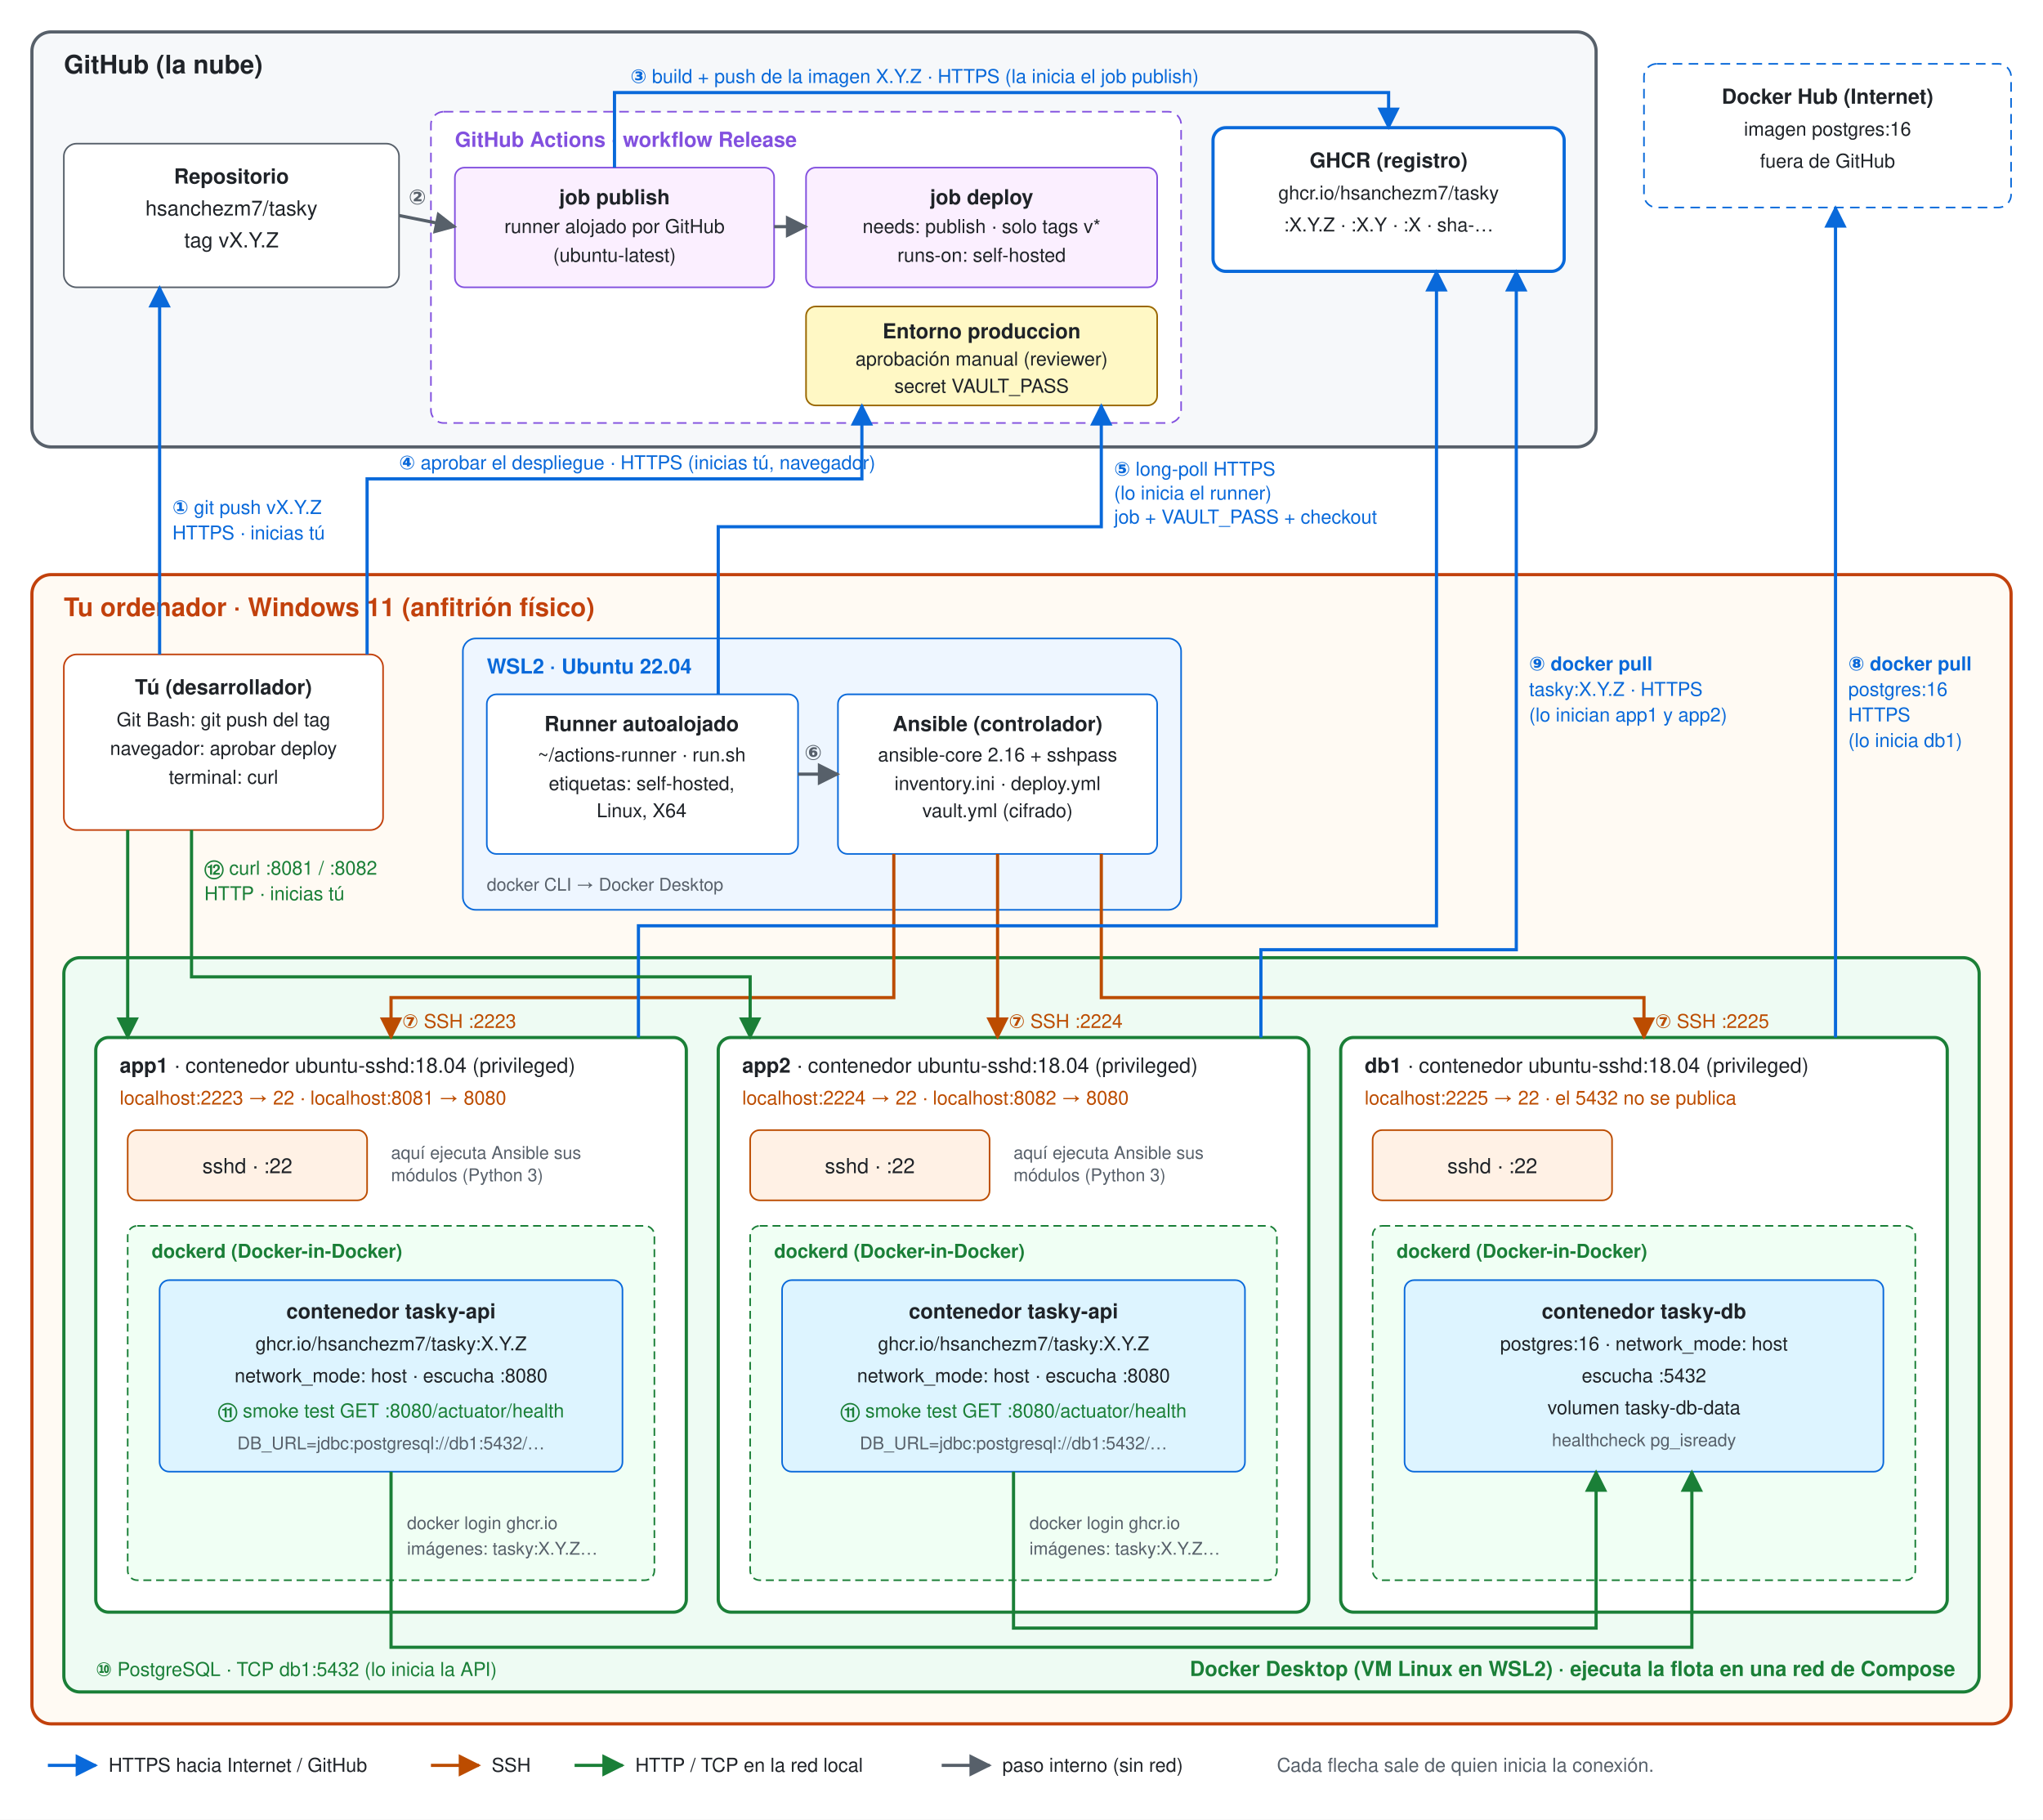
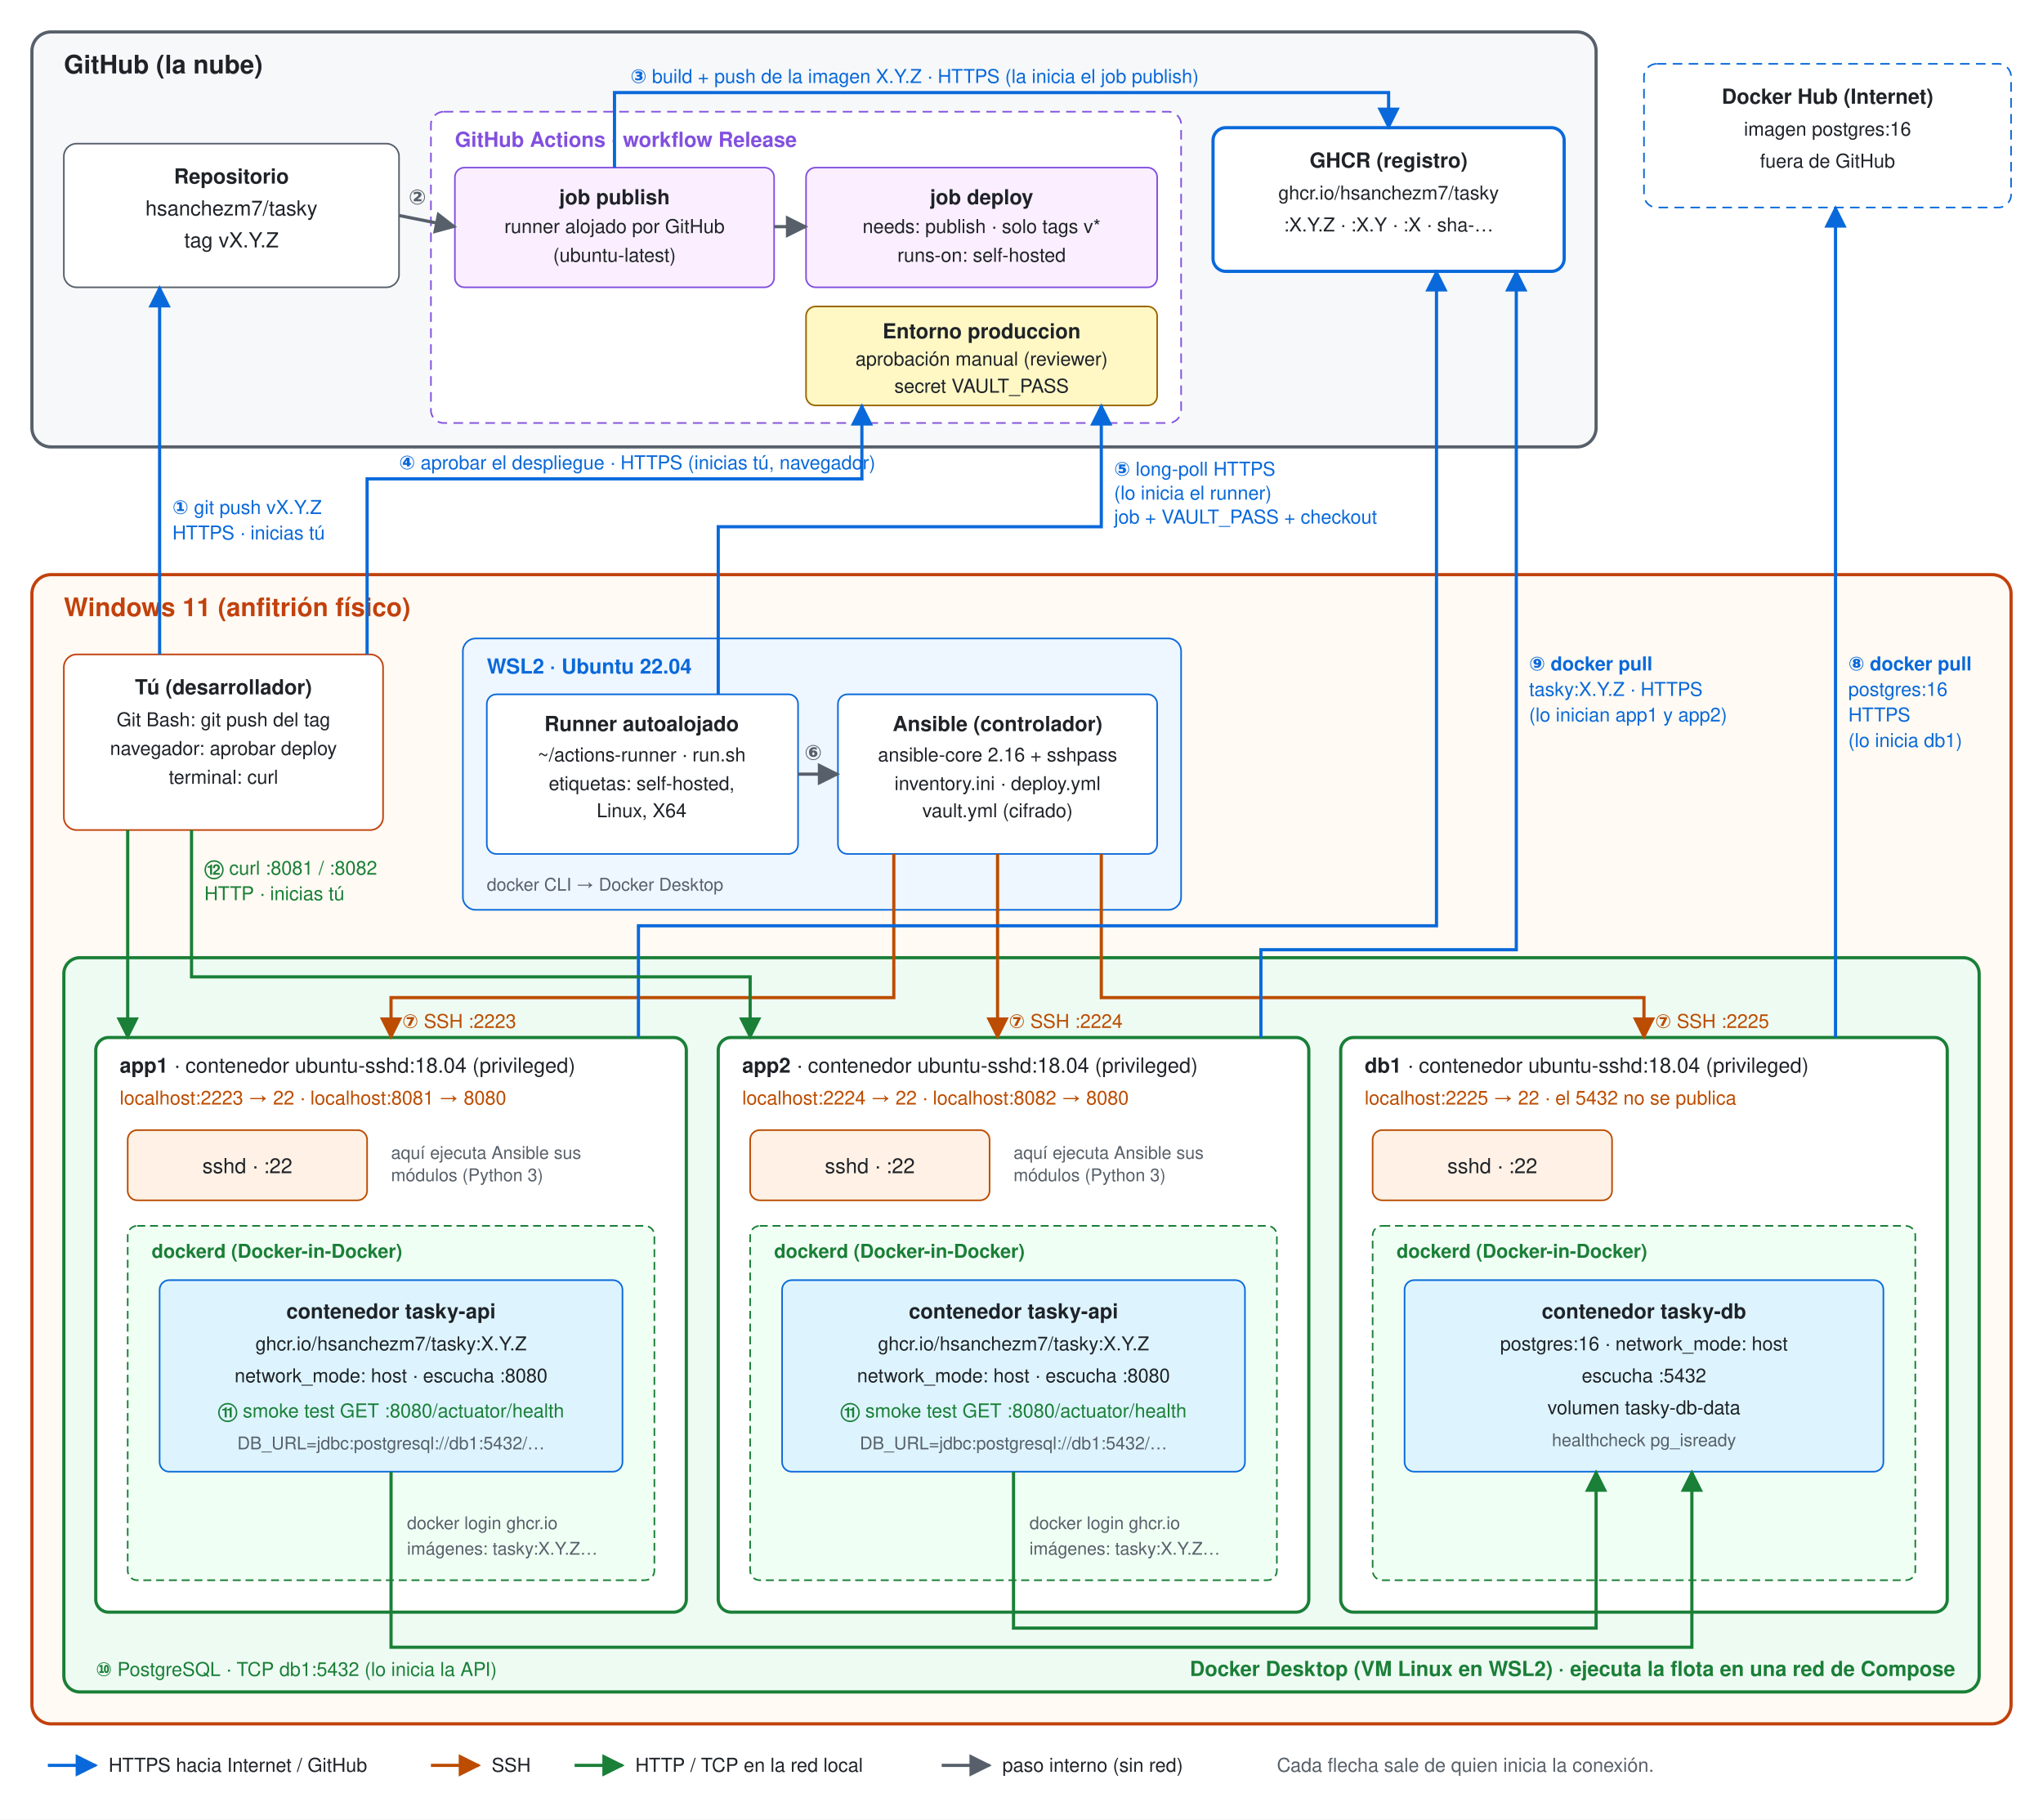
<svg xmlns="http://www.w3.org/2000/svg" viewBox="0 0 1280 1140" width="1280" height="1140" font-family="Segoe UI, Helvetica, Arial, sans-serif" font-size="13" fill="#1f2328">
  <defs>
    <marker id="a-https" viewBox="0 0 10 10" refX="9" refY="5" markerWidth="7" markerHeight="7" orient="auto-start-reverse">
      <path d="M0,0 L10,5 L0,10 z" fill="#0969da" />
    </marker>
    <marker id="a-ssh" viewBox="0 0 10 10" refX="9" refY="5" markerWidth="7" markerHeight="7" orient="auto-start-reverse">
      <path d="M0,0 L10,5 L0,10 z" fill="#bc4c00" />
    </marker>
    <marker id="a-local" viewBox="0 0 10 10" refX="9" refY="5" markerWidth="7" markerHeight="7" orient="auto-start-reverse">
      <path d="M0,0 L10,5 L0,10 z" fill="#1a7f37" />
    </marker>
    <marker id="a-int" viewBox="0 0 10 10" refX="9" refY="5" markerWidth="7" markerHeight="7" orient="auto-start-reverse">
      <path d="M0,0 L10,5 L0,10 z" fill="#57606a" />
    </marker>
  </defs>
  <rect width="1280" height="1140" fill="#ffffff" />
  <rect x="20" y="20" width="980" height="260" rx="12" fill="#f6f8fa" stroke="#57606a" stroke-width="2" />
  <text x="40" y="46" font-size="16" font-weight="700">GitHub (la nube)</text>
  <rect x="40" y="90" width="210" height="90" rx="8" fill="#fff" stroke="#57606a" />
  <text x="145" y="115" text-anchor="middle" font-weight="700">Repositorio</text>
  <text x="145" y="135" text-anchor="middle">hsanchezm7/tasky</text>
  <text x="145" y="155" text-anchor="middle">tag vX.Y.Z</text>
  <rect x="270" y="70" width="470" height="195" rx="8" fill="#fff" stroke="#8250df" stroke-dasharray="6 4" />
  <text x="285" y="92" font-weight="700" fill="#8250df">GitHub Actions · workflow Release</text>
  <rect x="285" y="105" width="200" height="75" rx="6" fill="#fbefff" stroke="#8250df" />
  <text x="385" y="128" text-anchor="middle" font-weight="700">job publish</text>
  <text x="385" y="146" text-anchor="middle" font-size="12">runner alojado por GitHub</text>
  <text x="385" y="164" text-anchor="middle" font-size="12">(ubuntu-latest)</text>
  <rect x="505" y="105" width="220" height="75" rx="6" fill="#fbefff" stroke="#8250df" />
  <text x="615" y="128" text-anchor="middle" font-weight="700">job deploy</text>
  <text x="615" y="146" text-anchor="middle" font-size="12">needs: publish · solo tags v*</text>
  <text x="615" y="164" text-anchor="middle" font-size="12">runs-on: self-hosted</text>
  <rect x="505" y="192" width="220" height="62" rx="6" fill="#fff8c5" stroke="#9a6700" />
  <text x="615" y="212" text-anchor="middle" font-weight="700">Entorno produccion</text>
  <text x="615" y="229" text-anchor="middle" font-size="12">aprobación manual (reviewer)</text>
  <text x="615" y="246" text-anchor="middle" font-size="12">secret VAULT_PASS</text>
  <rect x="760" y="80" width="220" height="90" rx="8" fill="#fff" stroke="#0969da" stroke-width="2" />
  <text x="870" y="105" text-anchor="middle" font-weight="700">GHCR (registro)</text>
  <text x="870" y="125" text-anchor="middle" font-size="12">ghcr.io/hsanchezm7/tasky</text>
  <text x="870" y="145" text-anchor="middle" font-size="12">:X.Y.Z · :X.Y · :X · sha-…</text>
  <rect x="1030" y="40" width="230" height="90" rx="8" fill="#fff" stroke="#0969da" stroke-dasharray="6 4" />
  <text x="1145" y="65" text-anchor="middle" font-weight="700">Docker Hub (Internet)</text>
  <text x="1145" y="85" text-anchor="middle" font-size="12">imagen postgres:16</text>
  <text x="1145" y="105" text-anchor="middle" font-size="12">fuera de GitHub</text>
  <path d="M250,135 L285,142" stroke="#57606a" stroke-width="2" fill="none" marker-end="url(#a-int)" />
  <text x="256" y="128" font-weight="700" fill="#57606a">②</text>
  <path d="M485,142 L505,142" stroke="#57606a" stroke-width="2" fill="none" marker-end="url(#a-int)" />
  <path d="M385,105 V58 H870 V80" stroke="#0969da" stroke-width="2" fill="none" marker-end="url(#a-https)" />
  <text x="395" y="52" font-size="12" fill="#0969da">
    <tspan font-weight="700">③</tspan> build + push de la imagen X.Y.Z · HTTPS (la inicia el job publish)</text>
  <rect x="20" y="360" width="1240" height="720" rx="12" fill="#fffaf3" stroke="#c2410c" stroke-width="2" />
-   <text x="40" y="386" font-size="16" font-weight="700" fill="#c2410c">Tu ordenador · Windows 11 (anfitrión físico)</text>
+   <text x="40" y="386" font-size="16" font-weight="700" fill="#c2410c">Windows 11 (anfitrión físico)</text>
  <rect x="40" y="410" width="200" height="110" rx="8" fill="#fff" stroke="#c2410c" />
  <text x="140" y="435" text-anchor="middle" font-weight="700">Tú (desarrollador)</text>
  <text x="140" y="455" text-anchor="middle" font-size="12">Git Bash: git push del tag</text>
  <text x="140" y="473" text-anchor="middle" font-size="12">navegador: aprobar deploy</text>
  <text x="140" y="491" text-anchor="middle" font-size="12">terminal: curl</text>
  <rect x="290" y="400" width="450" height="170" rx="8" fill="#eef6ff" stroke="#0969da" />
  <text x="305" y="422" font-weight="700" fill="#0969da">WSL2 · Ubuntu 22.04</text>
  <rect x="305" y="435" width="195" height="100" rx="6" fill="#fff" stroke="#0969da" />
  <text x="402" y="458" text-anchor="middle" font-weight="700">Runner autoalojado</text>
  <text x="402" y="477" text-anchor="middle" font-size="12">~/actions-runner · run.sh</text>
  <text x="402" y="495" text-anchor="middle" font-size="12">etiquetas: self-hosted,</text>
  <text x="402" y="512" text-anchor="middle" font-size="12">Linux, X64</text>
  <rect x="525" y="435" width="200" height="100" rx="6" fill="#fff" stroke="#0969da" />
  <text x="625" y="458" text-anchor="middle" font-weight="700">Ansible (controlador)</text>
  <text x="625" y="477" text-anchor="middle" font-size="12">ansible-core 2.16 + sshpass</text>
  <text x="625" y="495" text-anchor="middle" font-size="12">inventory.ini · deploy.yml</text>
  <text x="625" y="512" text-anchor="middle" font-size="12">vault.yml (cifrado)</text>
  <text x="305" y="558" font-size="11" fill="#57606a">docker CLI → Docker Desktop</text>
  <path d="M500,485 L525,485" stroke="#57606a" stroke-width="2" fill="none" marker-end="url(#a-int)" />
  <text x="504" y="476" font-weight="700" fill="#57606a">⑥</text>
  <path d="M100,410 V180" stroke="#0969da" stroke-width="2" fill="none" marker-end="url(#a-https)" />
  <text x="108" y="322" font-size="12" fill="#0969da">
    <tspan font-weight="700">①</tspan> git push vX.Y.Z</text>
  <text x="108" y="338" font-size="12" fill="#0969da">HTTPS · inicias tú</text>
  <path d="M230,410 V300 H540 V254" stroke="#0969da" stroke-width="2" fill="none" marker-end="url(#a-https)" />
  <text x="250" y="294" font-size="12" fill="#0969da">
    <tspan font-weight="700">④</tspan> aprobar el despliegue · HTTPS (inicias tú, navegador)</text>
  <path d="M450,435 V330 H690 V254" stroke="#0969da" stroke-width="2" fill="none" marker-end="url(#a-https)" />
  <text x="698" y="298" font-size="12" fill="#0969da">
    <tspan font-weight="700">⑤</tspan> long-poll HTTPS</text>
  <text x="698" y="313" font-size="12" fill="#0969da">(lo inicia el runner)</text>
  <text x="698" y="328" font-size="12" fill="#0969da">job + VAULT_PASS + checkout</text>
  <rect x="40" y="600" width="1200" height="460" rx="10" fill="#eefbf3" stroke="#1a7f37" stroke-width="2" />
  <text x="1225" y="1050" text-anchor="end" font-weight="700" fill="#1a7f37">Docker Desktop (VM Linux en WSL2) · ejecuta la flota en una red de Compose</text>
  <rect x="60" y="650" width="370" height="360" rx="8" fill="#fff" stroke="#1a7f37" stroke-width="2" />
  <text x="75" y="672">
    <tspan font-weight="700">app1</tspan> · contenedor ubuntu-sshd:18.04 (privileged)</text>
  <text x="75" y="692" font-size="12" fill="#bc4c00">localhost:2223 → 22 · localhost:8081 → 8080</text>
  <rect x="80" y="708" width="150" height="44" rx="6" fill="#fff1e5" stroke="#bc4c00" />
  <text x="155" y="735" text-anchor="middle">sshd · :22</text>
  <text x="245" y="726" font-size="11" fill="#57606a">aquí ejecuta Ansible sus</text>
  <text x="245" y="740" font-size="11" fill="#57606a">módulos (Python 3)</text>
  <rect x="80" y="768" width="330" height="222" rx="6" fill="#f0fff4" stroke="#1a7f37" stroke-dasharray="5 3" />
  <text x="95" y="788" font-size="12" font-weight="700" fill="#1a7f37">dockerd (Docker-in-Docker)</text>
  <rect x="100" y="802" width="290" height="120" rx="6" fill="#ddf4ff" stroke="#0969da" />
  <text x="245" y="826" text-anchor="middle" font-weight="700">contenedor tasky-api</text>
  <text x="245" y="846" text-anchor="middle" font-size="12">ghcr.io/hsanchezm7/tasky:X.Y.Z</text>
  <text x="245" y="866" text-anchor="middle" font-size="12">network_mode: host · escucha :8080</text>
  <text x="245" y="888" text-anchor="middle" font-size="12" fill="#1a7f37">
    <tspan font-weight="700">⑪</tspan> smoke test GET :8080/actuator/health</text>
  <text x="245" y="908" text-anchor="middle" font-size="11" fill="#57606a">DB_URL=jdbc:postgresql://db1:5432/…</text>
  <text x="255" y="958" font-size="11" fill="#57606a">docker login ghcr.io</text>
  <text x="255" y="974" font-size="11" fill="#57606a">imágenes: tasky:X.Y.Z…</text>
  <rect x="450" y="650" width="370" height="360" rx="8" fill="#fff" stroke="#1a7f37" stroke-width="2" />
  <text x="465" y="672">
    <tspan font-weight="700">app2</tspan> · contenedor ubuntu-sshd:18.04 (privileged)</text>
  <text x="465" y="692" font-size="12" fill="#bc4c00">localhost:2224 → 22 · localhost:8082 → 8080</text>
  <rect x="470" y="708" width="150" height="44" rx="6" fill="#fff1e5" stroke="#bc4c00" />
  <text x="545" y="735" text-anchor="middle">sshd · :22</text>
  <text x="635" y="726" font-size="11" fill="#57606a">aquí ejecuta Ansible sus</text>
  <text x="635" y="740" font-size="11" fill="#57606a">módulos (Python 3)</text>
  <rect x="470" y="768" width="330" height="222" rx="6" fill="#f0fff4" stroke="#1a7f37" stroke-dasharray="5 3" />
  <text x="485" y="788" font-size="12" font-weight="700" fill="#1a7f37">dockerd (Docker-in-Docker)</text>
  <rect x="490" y="802" width="290" height="120" rx="6" fill="#ddf4ff" stroke="#0969da" />
  <text x="635" y="826" text-anchor="middle" font-weight="700">contenedor tasky-api</text>
  <text x="635" y="846" text-anchor="middle" font-size="12">ghcr.io/hsanchezm7/tasky:X.Y.Z</text>
  <text x="635" y="866" text-anchor="middle" font-size="12">network_mode: host · escucha :8080</text>
  <text x="635" y="888" text-anchor="middle" font-size="12" fill="#1a7f37">
    <tspan font-weight="700">⑪</tspan> smoke test GET :8080/actuator/health</text>
  <text x="635" y="908" text-anchor="middle" font-size="11" fill="#57606a">DB_URL=jdbc:postgresql://db1:5432/…</text>
  <text x="645" y="958" font-size="11" fill="#57606a">docker login ghcr.io</text>
  <text x="645" y="974" font-size="11" fill="#57606a">imágenes: tasky:X.Y.Z…</text>
  <rect x="840" y="650" width="380" height="360" rx="8" fill="#fff" stroke="#1a7f37" stroke-width="2" />
  <text x="855" y="672">
    <tspan font-weight="700">db1</tspan> · contenedor ubuntu-sshd:18.04 (privileged)</text>
  <text x="855" y="692" font-size="12" fill="#bc4c00">localhost:2225 → 22 · el 5432 no se publica</text>
  <rect x="860" y="708" width="150" height="44" rx="6" fill="#fff1e5" stroke="#bc4c00" />
  <text x="935" y="735" text-anchor="middle">sshd · :22</text>
  <rect x="860" y="768" width="340" height="222" rx="6" fill="#f0fff4" stroke="#1a7f37" stroke-dasharray="5 3" />
  <text x="875" y="788" font-size="12" font-weight="700" fill="#1a7f37">dockerd (Docker-in-Docker)</text>
  <rect x="880" y="802" width="300" height="120" rx="6" fill="#ddf4ff" stroke="#0969da" />
  <text x="1030" y="826" text-anchor="middle" font-weight="700">contenedor tasky-db</text>
  <text x="1030" y="846" text-anchor="middle" font-size="12">postgres:16 · network_mode: host</text>
  <text x="1030" y="866" text-anchor="middle" font-size="12">escucha :5432</text>
  <text x="1030" y="886" text-anchor="middle" font-size="12">volumen tasky-db-data</text>
  <text x="1030" y="906" text-anchor="middle" font-size="11" fill="#57606a">healthcheck pg_isready</text>
  <path d="M560,535 V625 H245 V650" stroke="#bc4c00" stroke-width="2" fill="none" marker-end="url(#a-ssh)" />
  <path d="M625,535 V650" stroke="#bc4c00" stroke-width="2" fill="none" marker-end="url(#a-ssh)" />
  <path d="M690,535 V625 H1030 V650" stroke="#bc4c00" stroke-width="2" fill="none" marker-end="url(#a-ssh)" />
  <text x="252" y="644" font-size="12" fill="#bc4c00">
    <tspan font-weight="700">⑦</tspan> SSH :2223</text>
  <text x="632" y="644" font-size="12" fill="#bc4c00">
    <tspan font-weight="700">⑦</tspan> SSH :2224</text>
  <text x="1037" y="644" font-size="12" fill="#bc4c00">
    <tspan font-weight="700">⑦</tspan> SSH :2225</text>
  <path d="M1150,650 V130" stroke="#0969da" stroke-width="2" fill="none" marker-end="url(#a-https)" />
  <text x="1158" y="420" font-size="12" fill="#0969da" font-weight="700">⑧ docker pull</text>
  <text x="1158" y="436" font-size="12" fill="#0969da">postgres:16</text>
  <text x="1158" y="452" font-size="12" fill="#0969da">HTTPS</text>
  <text x="1158" y="468" font-size="12" fill="#0969da">(lo inicia db1)</text>
  <path d="M400,650 V580 H900 V170" stroke="#0969da" stroke-width="2" fill="none" marker-end="url(#a-https)" />
  <path d="M790,650 V595 H950 V170" stroke="#0969da" stroke-width="2" fill="none" marker-end="url(#a-https)" />
  <text x="958" y="420" font-size="12" fill="#0969da" font-weight="700">⑨ docker pull</text>
  <text x="958" y="436" font-size="12" fill="#0969da">tasky:X.Y.Z · HTTPS</text>
  <text x="958" y="452" font-size="12" fill="#0969da">(lo inician app1 y app2)</text>
  <path d="M245,922 V1032 H1060 V922" stroke="#1a7f37" stroke-width="2" fill="none" marker-end="url(#a-local)" />
  <path d="M635,922 V1020 H1000 V922" stroke="#1a7f37" stroke-width="2" fill="none" marker-end="url(#a-local)" />
  <text x="60" y="1050" font-size="12" fill="#1a7f37">
    <tspan font-weight="700">⑩</tspan> PostgreSQL · TCP db1:5432 (lo inicia la API)</text>
  <path d="M80,520 V650" stroke="#1a7f37" stroke-width="2" fill="none" marker-end="url(#a-local)" />
  <path d="M120,520 V612 H470 V650" stroke="#1a7f37" stroke-width="2" fill="none" marker-end="url(#a-local)" />
  <text x="128" y="548" font-size="12" fill="#1a7f37">
    <tspan font-weight="700">⑫</tspan> curl :8081 / :8082</text>
  <text x="128" y="564" font-size="12" fill="#1a7f37">HTTP · inicias tú</text>
  <g font-size="12">
    <line x1="30" y1="1106" x2="60" y2="1106" stroke="#0969da" stroke-width="2" marker-end="url(#a-https)" />
    <text x="68" y="1110">HTTPS hacia Internet / GitHub</text>
    <line x1="270" y1="1106" x2="300" y2="1106" stroke="#bc4c00" stroke-width="2" marker-end="url(#a-ssh)" />
    <text x="308" y="1110">SSH</text>
    <line x1="360" y1="1106" x2="390" y2="1106" stroke="#1a7f37" stroke-width="2" marker-end="url(#a-local)" />
    <text x="398" y="1110">HTTP / TCP en la red local</text>
    <line x1="590" y1="1106" x2="620" y2="1106" stroke="#57606a" stroke-width="2" marker-end="url(#a-int)" />
    <text x="628" y="1110">paso interno (sin red)</text>
    <text x="800" y="1110" fill="#57606a">Cada flecha sale de quien inicia la conexión.</text>
  </g>
</svg>
